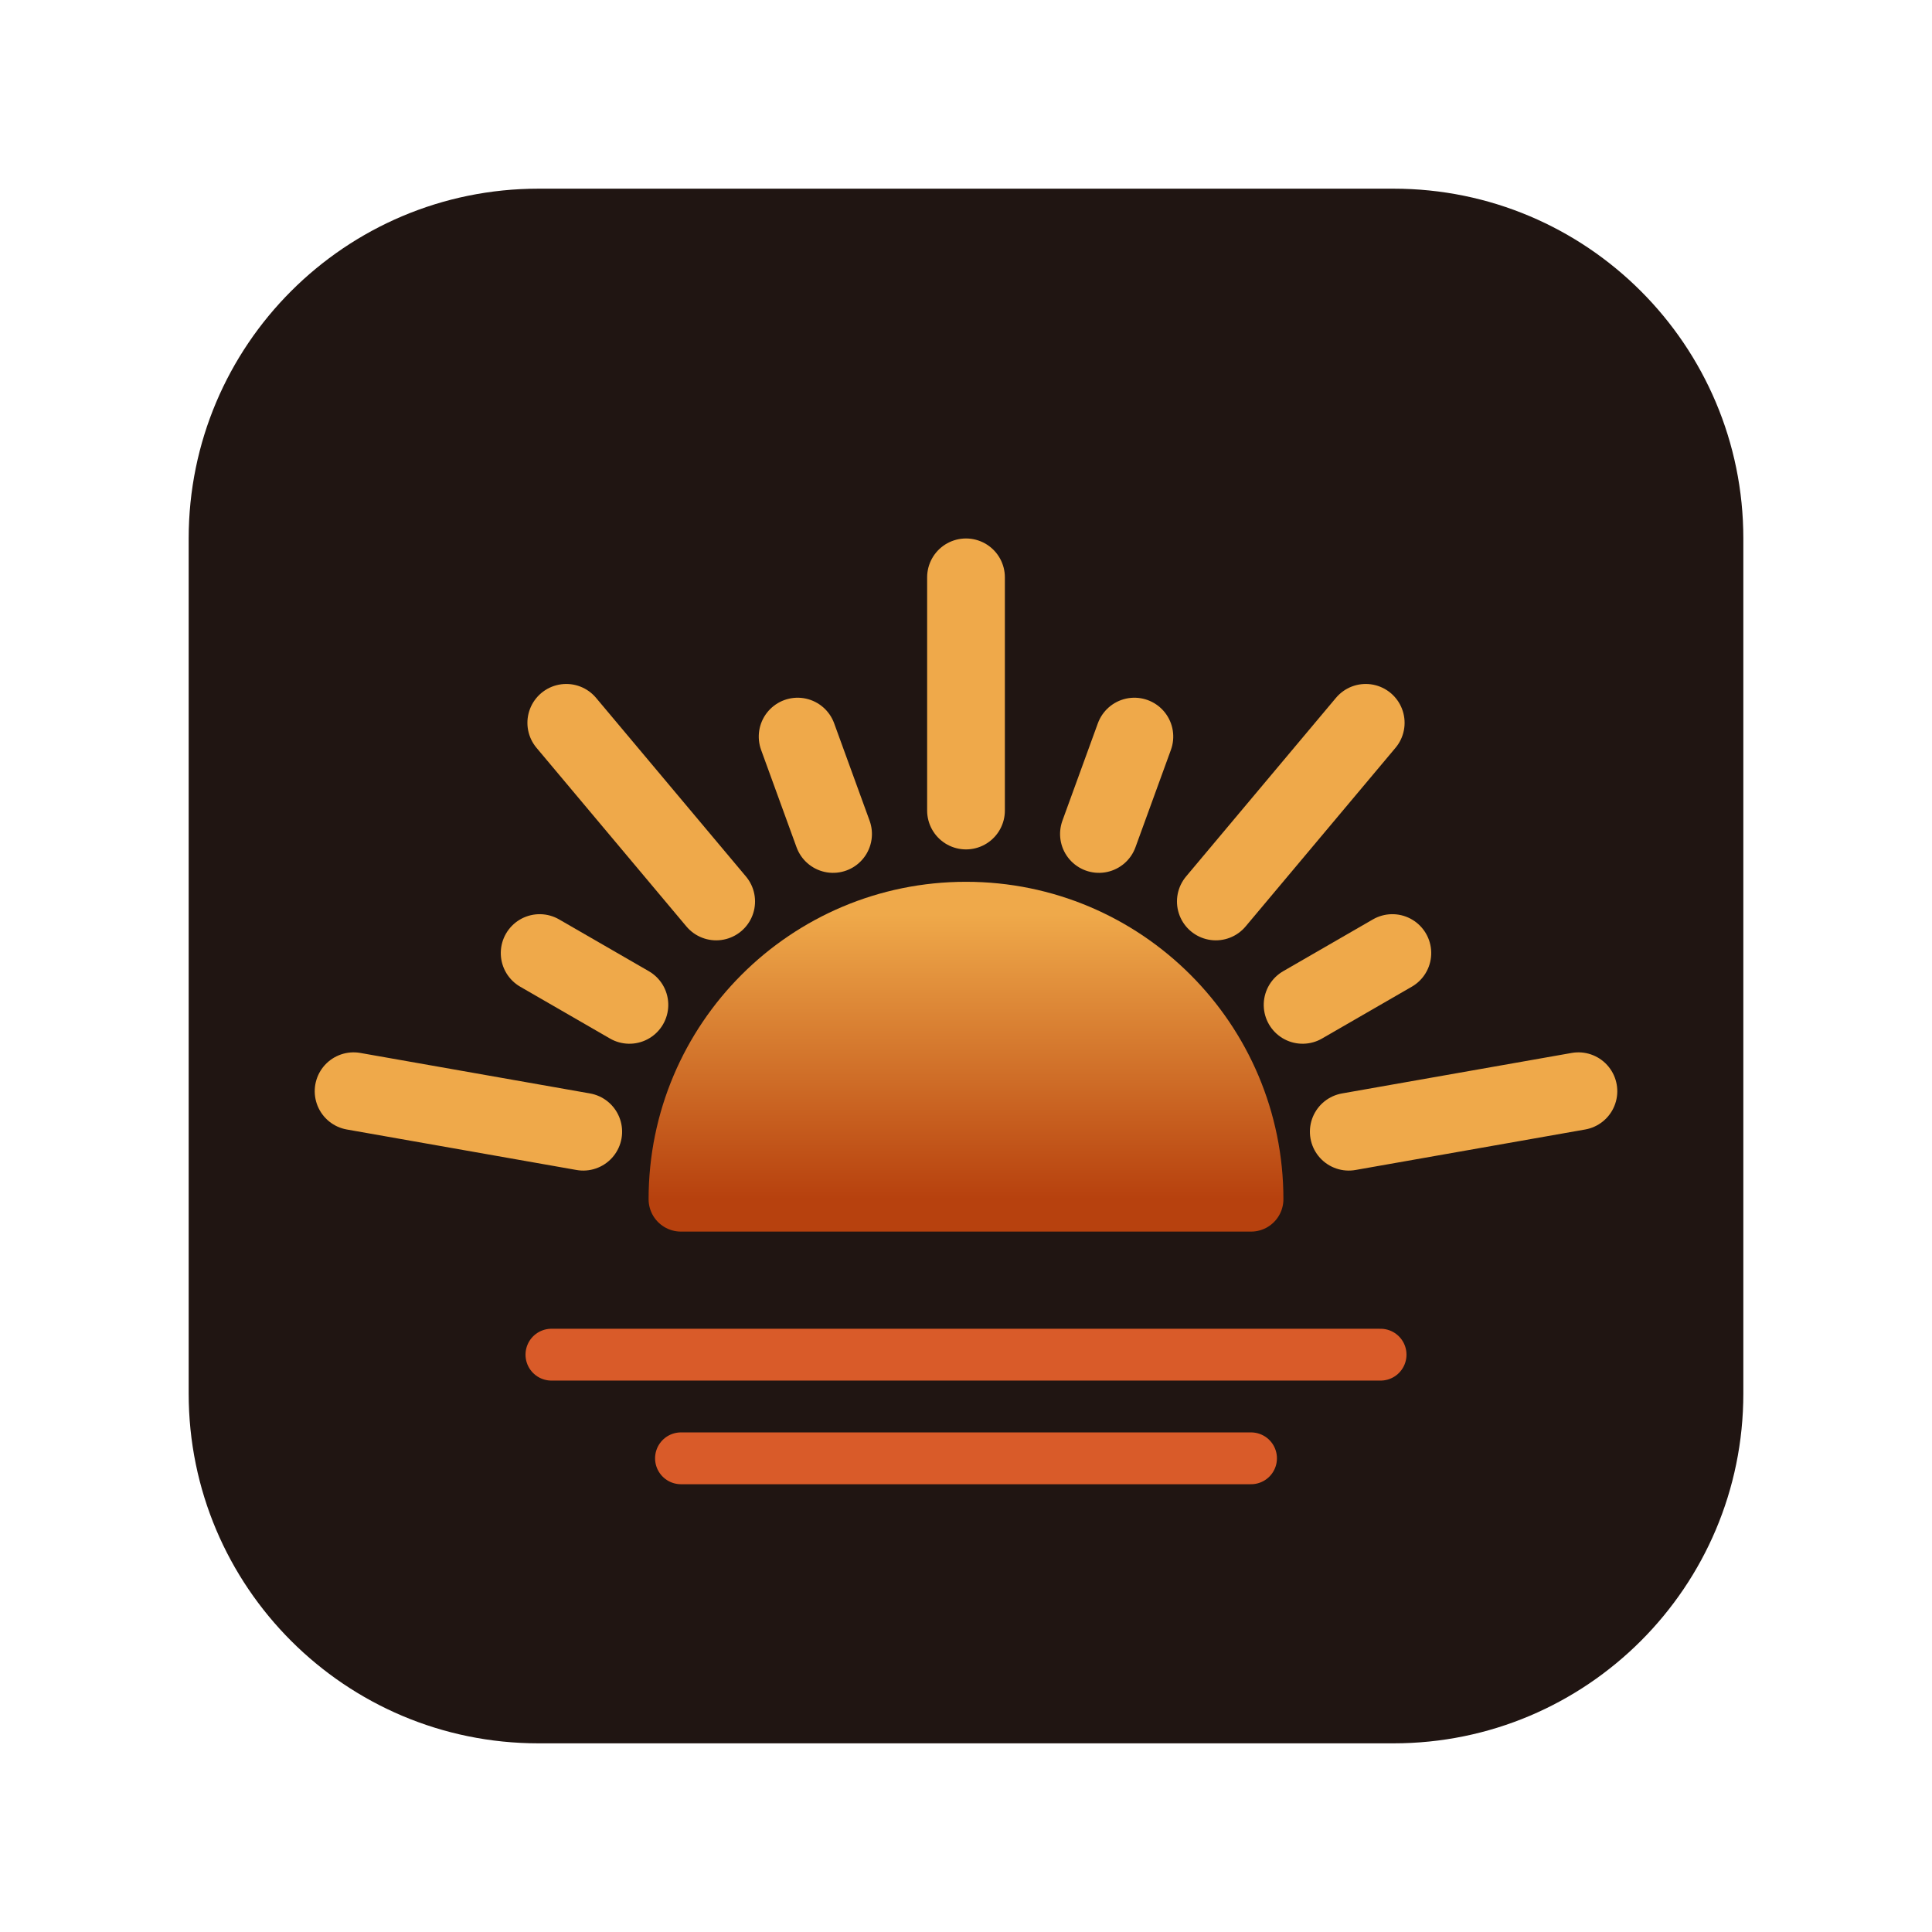
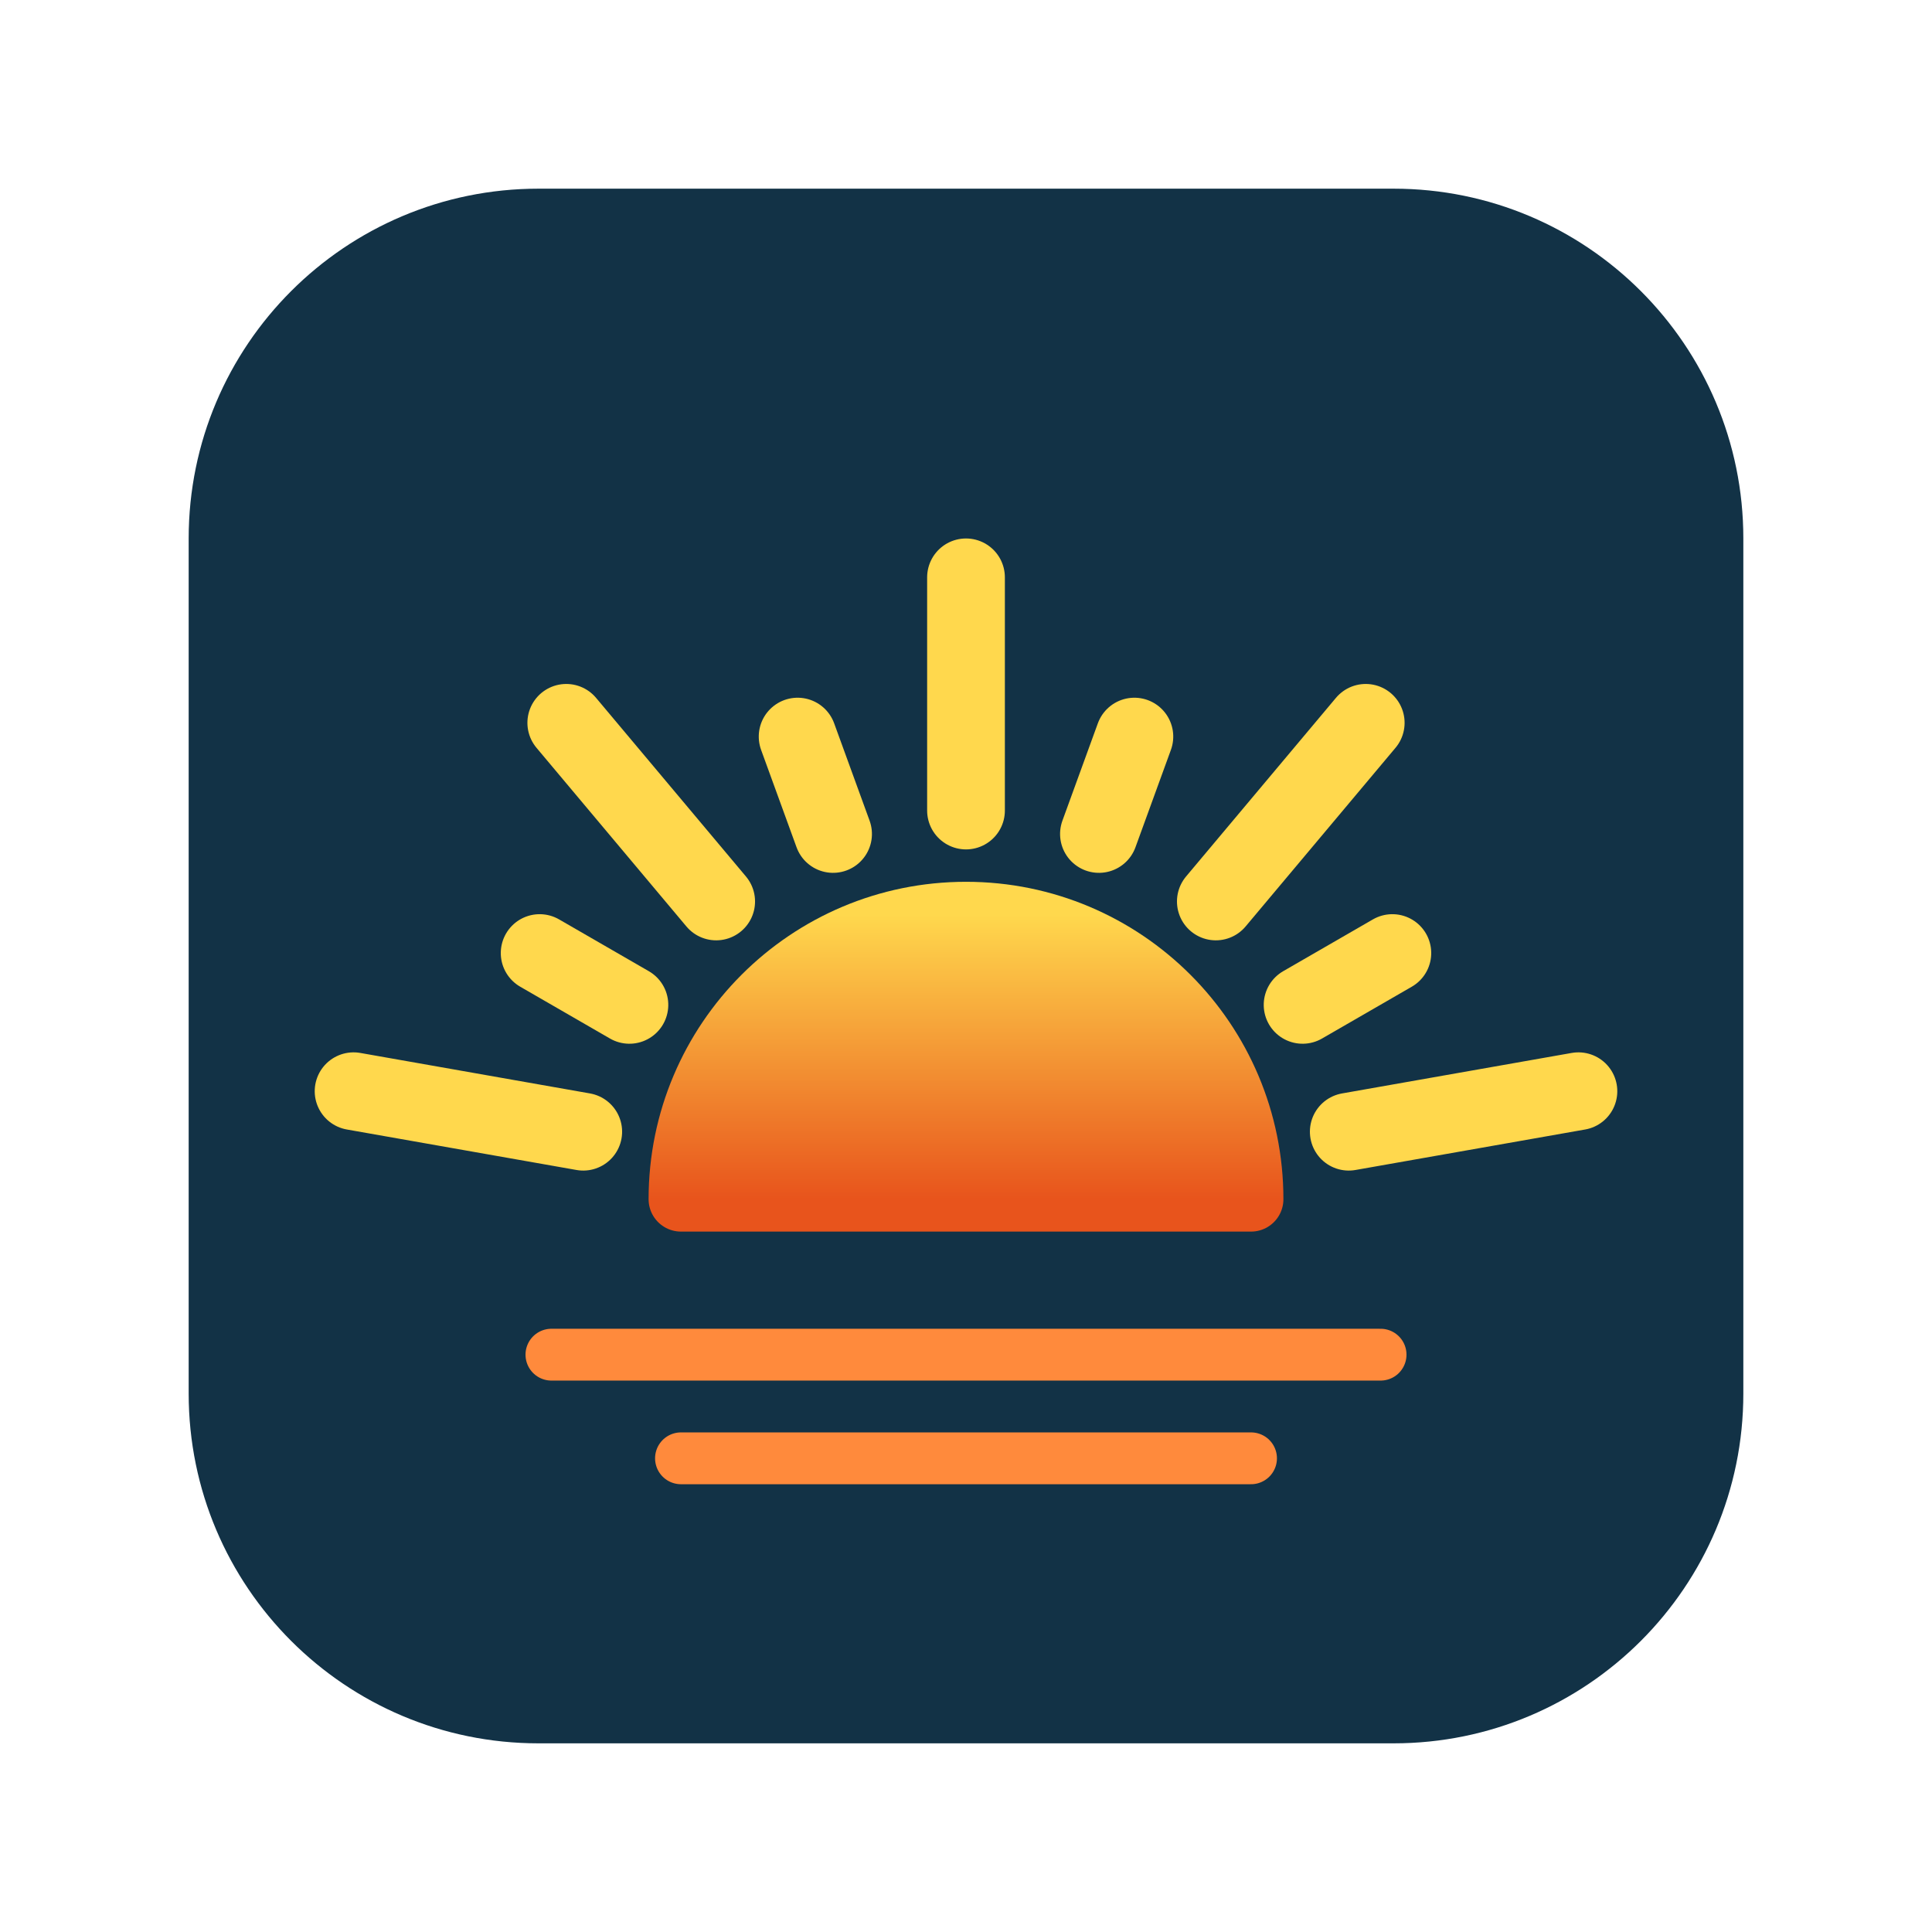
<svg xmlns="http://www.w3.org/2000/svg" viewBox="0 0 1024 1024" width="1024" height="1024">
  <defs>
    <linearGradient id="g" x1="0" y1="1" x2="0" y2="0">
-       <stop offset="0" stop-color="#B7410E" />
-       <stop offset="1" stop-color="#EFA94A" />
+       <stop offset="0" stop-color="#E8541C" />
+       <stop offset="1" stop-color="#FFD84D" />
    </linearGradient>
  </defs>
  <g transform="translate(100 100) scale(6.8667)">
-     <rect x="0" y="0" width="120" height="120" rx="27" fill="#201512" />
-     <g stroke="#EFA94A" stroke-width="6" stroke-linecap="round">
+     <rect x="0" y="0" width="120" height="120" rx="27" fill="#123246" />
+     <g stroke="#FFD84D" stroke-width="6" stroke-linecap="round">
+       <line x1="60" y1="48" x2="60" y2="30" transform="rotate(-80 60 78)" />
+       <line x1="60" y1="48" x2="60" y2="40" transform="rotate(-60 60 78)" />
+       <line x1="60" y1="48" x2="60" y2="30" transform="rotate(-40 60 78)" />
+       <line x1="60" y1="48" x2="60" y2="40" transform="rotate(-20 60 78)" />
      <line x1="60" y1="48" x2="60" y2="30" />
      <line x1="60" y1="48" x2="60" y2="40" transform="rotate(20 60 78)" />
-       <line x1="60" y1="48" x2="60" y2="40" transform="rotate(-20 60 78)" />
      <line x1="60" y1="48" x2="60" y2="30" transform="rotate(40 60 78)" />
-       <line x1="60" y1="48" x2="60" y2="30" transform="rotate(-40 60 78)" />
      <line x1="60" y1="48" x2="60" y2="40" transform="rotate(60 60 78)" />
-       <line x1="60" y1="48" x2="60" y2="40" transform="rotate(-60 60 78)" />
      <line x1="60" y1="48" x2="60" y2="30" transform="rotate(80 60 78)" />
-       <line x1="60" y1="48" x2="60" y2="30" transform="rotate(-80 60 78)" />
    </g>
    <path d="M38 78 A22 22 0 0 1 82 78 Z" fill="url(#g)" stroke="url(#g)" stroke-width="5" stroke-linejoin="round" />
-     <line x1="28" y1="90" x2="92" y2="90" stroke="#D95B29" stroke-width="4" stroke-linecap="round" />
-     <line x1="38" y1="98" x2="82" y2="98" stroke="#D95B29" stroke-width="4" stroke-linecap="round" />
+     <line x1="28" y1="90" x2="92" y2="90" stroke="#FF8A3C" stroke-width="4" stroke-linecap="round" />
+     <line x1="38" y1="98" x2="82" y2="98" stroke="#FF8A3C" stroke-width="4" stroke-linecap="round" />
  </g>
</svg>
